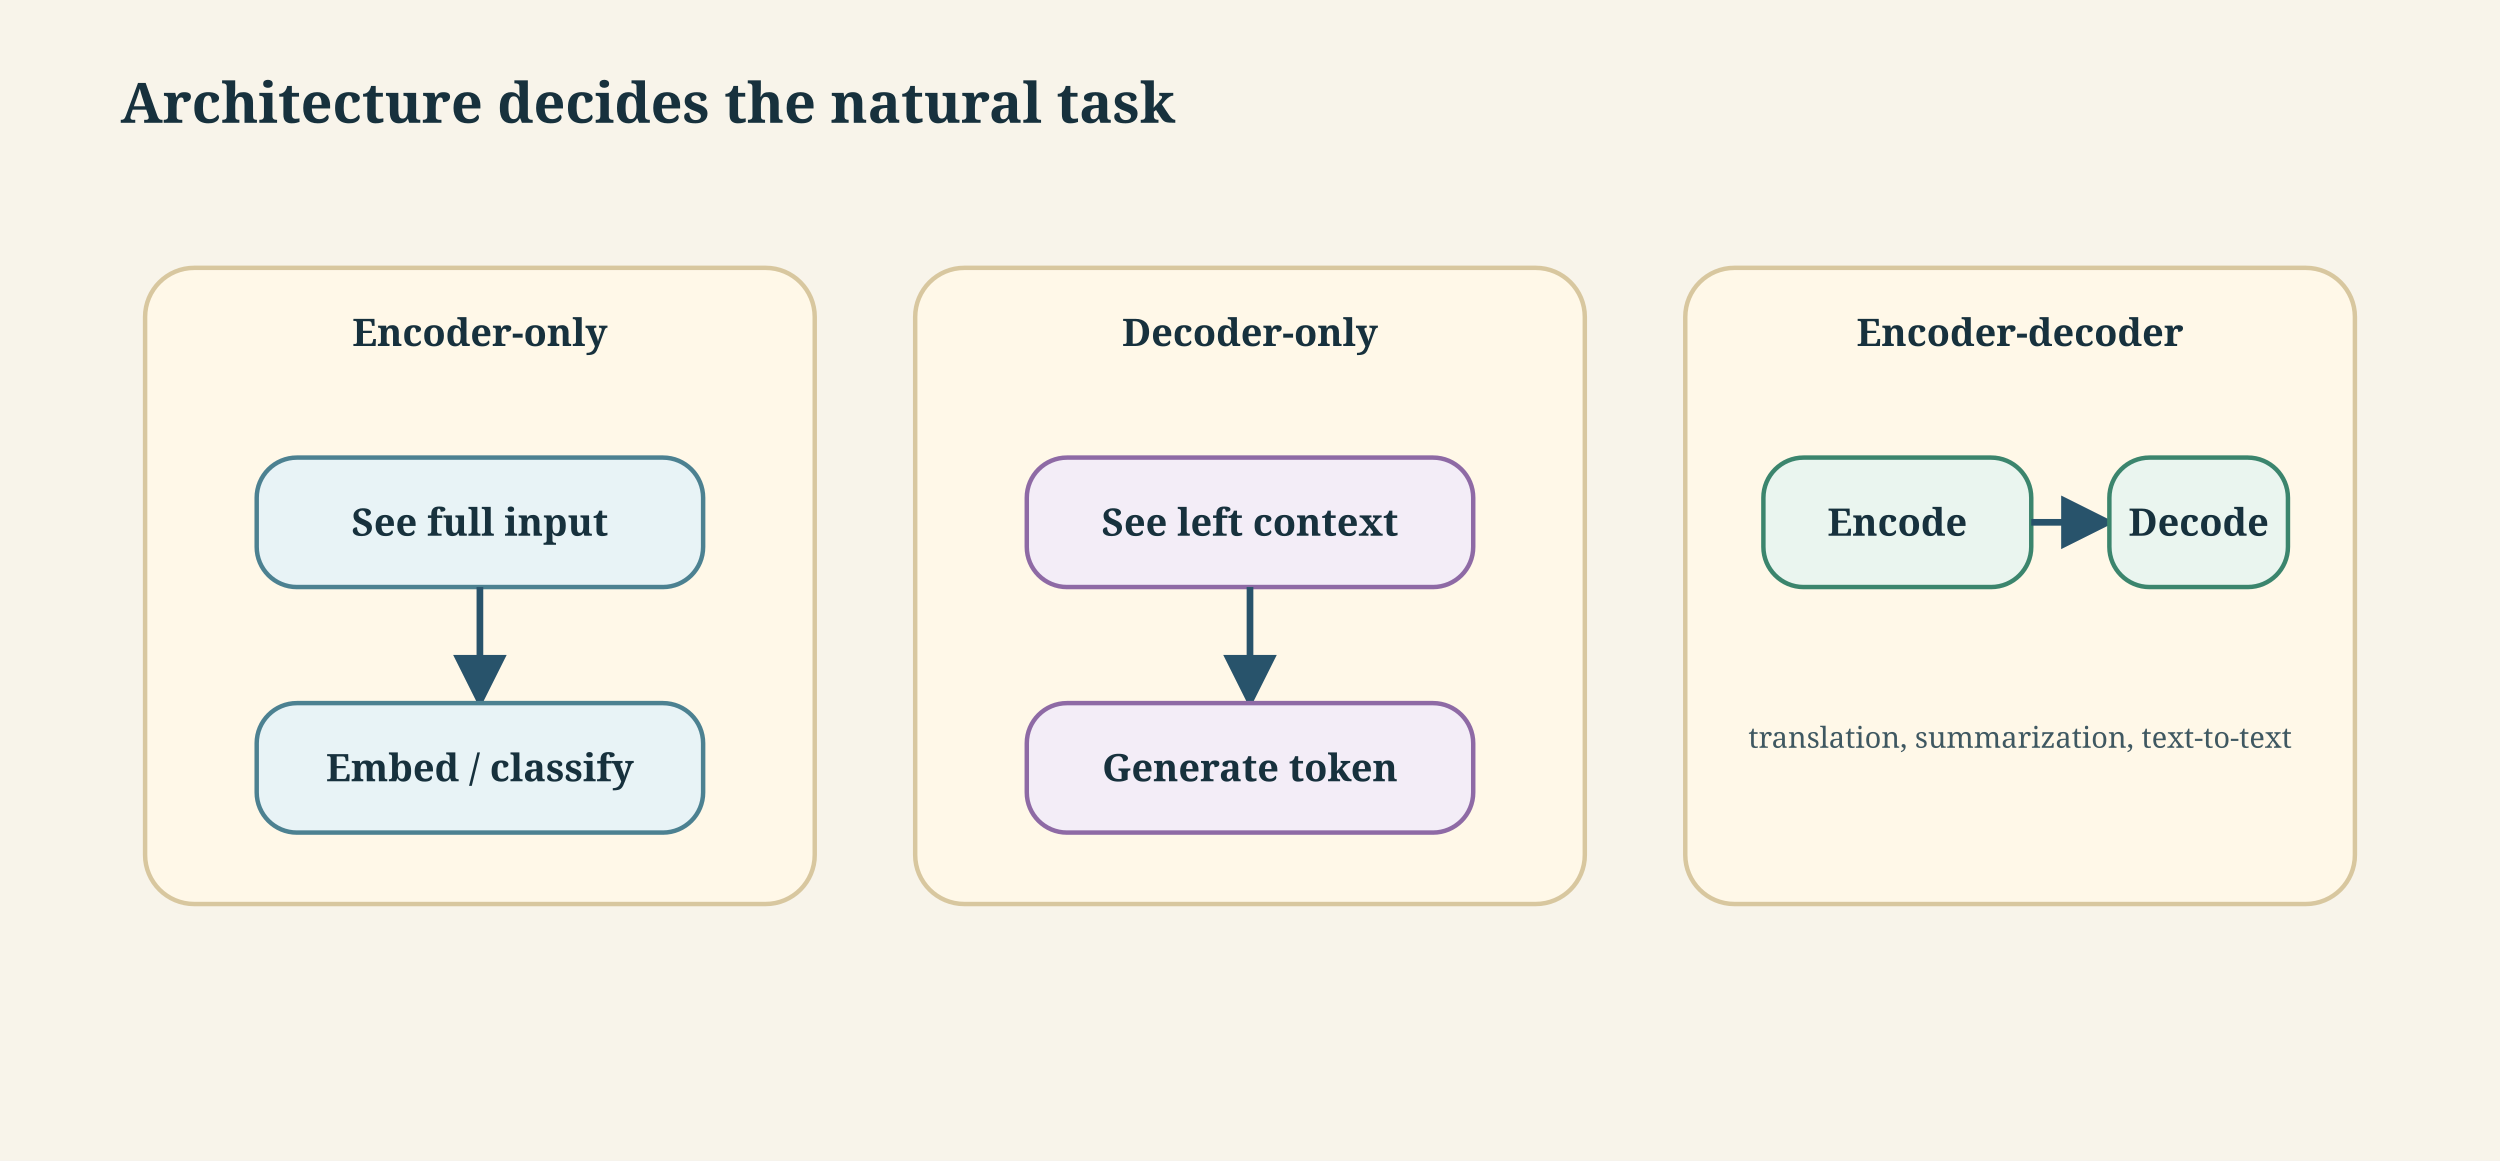
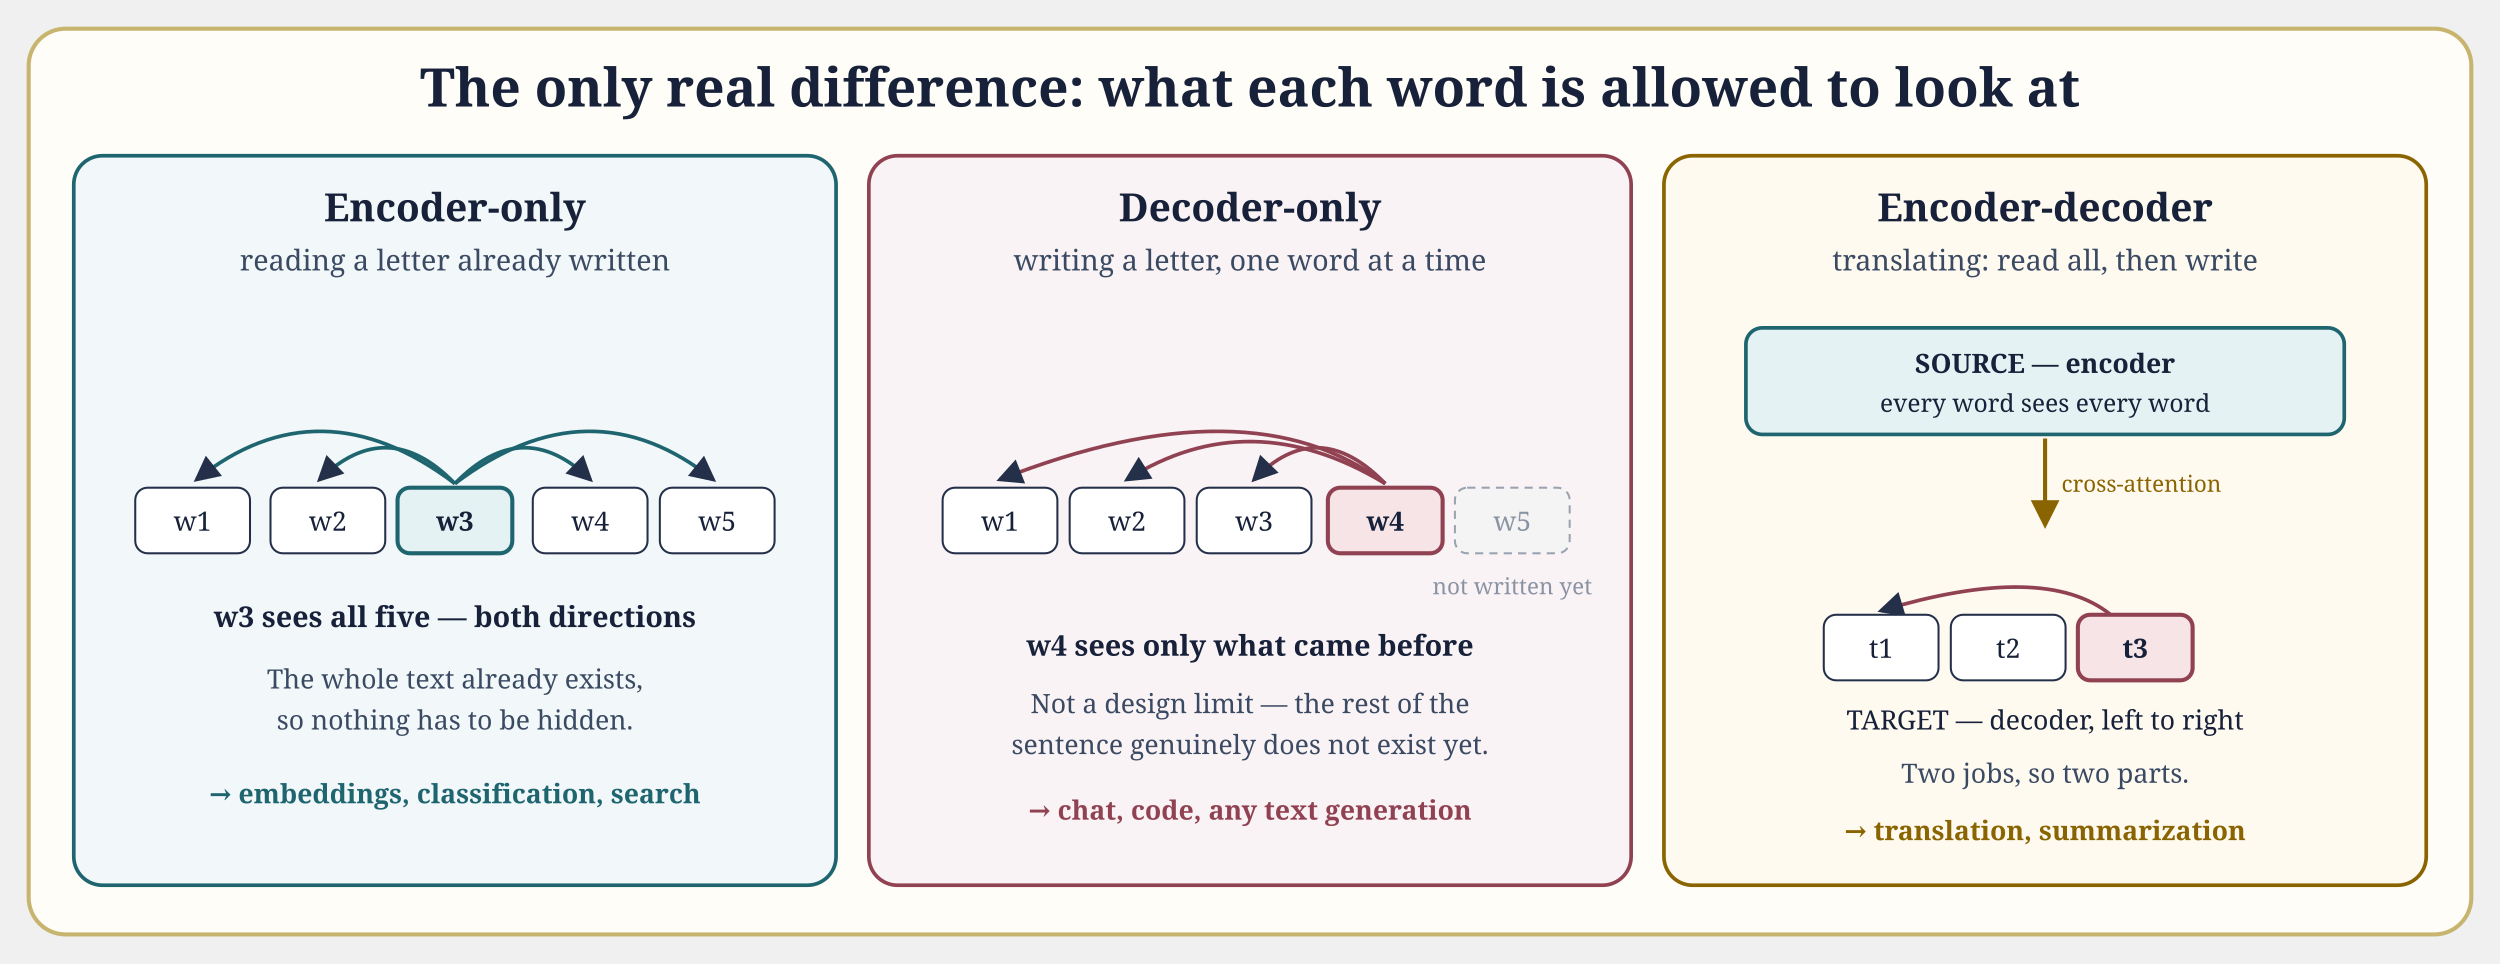
- <svg xmlns="http://www.w3.org/2000/svg" width="1120" height="520" viewBox="0 0 1120 520" role="img" aria-labelledby="title desc">
+ <svg xmlns="http://www.w3.org/2000/svg" viewBox="0 0 1220 470" role="img" aria-labelledby="title desc">
  <defs>
-     <marker id="a" viewBox="0 0 10 10" refX="9" refY="5" markerWidth="8" markerHeight="8" orient="auto">
-       <path d="M0 0 10 5 0 10z" fill="#28536b" />
+     <marker id="archchoice_a" viewBox="0 0 10 10" refX="8.5" refY="5" markerWidth="7" markerHeight="7" orient="auto">
+       <path d="M0 0L10 5L0 10z" fill="#24304a" />
    </marker>
-     <style>.bg{fill:#f8f4ea}.panel{fill:#fff8e8;stroke:#d8c79f;stroke-width:2;rx:22}.enc{fill:#e8f3f6;stroke:#4c8191;stroke-width:2;rx:18}.dec{fill:#f3edf7;stroke:#8e6aa5;stroke-width:2;rx:18}.both{fill:#eaf5ef;stroke:#3b856d;stroke-width:2;rx:18}.t{font:700 25px Georgia,serif;fill:#17313d}.l{font:700 17px Georgia,serif;fill:#17313d}.s{font:500 13px Georgia,serif;fill:#3f5861}.arr{stroke:#28536b;stroke-width:3;fill:none;marker-end:url(#a)}</style>
+     <marker id="archchoice_x" viewBox="0 0 10 10" refX="8.5" refY="5" markerWidth="7" markerHeight="7" orient="auto">
+       <path d="M0 0L10 5L0 10z" fill="#8a6400" />
+     </marker>
  </defs>
-   <rect class="bg" width="1120" height="520" />
-   <text class="t" x="54" y="55">Architecture decides the natural task</text>
-   <rect class="panel" x="65" y="120" width="300" height="285" />
-   <text class="l" x="215" y="155" text-anchor="middle">Encoder-only</text>
-   <rect class="enc" x="115" y="205" width="200" height="58" />
-   <text class="l" x="215" y="240" text-anchor="middle">See full input</text>
-   <path class="arr" d="M215 263 L215 315" />
-   <rect class="enc" x="115" y="315" width="200" height="58" />
-   <text class="l" x="215" y="350" text-anchor="middle">Embed / classify</text>
-   <rect class="panel" x="410" y="120" width="300" height="285" />
-   <text class="l" x="560" y="155" text-anchor="middle">Decoder-only</text>
-   <rect class="dec" x="460" y="205" width="200" height="58" />
-   <text class="l" x="560" y="240" text-anchor="middle">See left context</text>
-   <path class="arr" d="M560 263 L560 315" />
-   <rect class="dec" x="460" y="315" width="200" height="58" />
-   <text class="l" x="560" y="350" text-anchor="middle">Generate token</text>
-   <rect class="panel" x="755" y="120" width="300" height="285" />
-   <text class="l" x="905" y="155" text-anchor="middle">Encoder-decoder</text>
-   <rect class="both" x="790" y="205" width="120" height="58" />
-   <text class="l" x="850" y="240" text-anchor="middle">Encode</text>
-   <path class="arr" d="M910 234 L945 234" />
-   <rect class="both" x="945" y="205" width="80" height="58" />
-   <text class="l" x="985" y="240" text-anchor="middle">Decode</text>
-   <text class="s" x="905" y="335" text-anchor="middle">translation, summarization, text-to-text</text>
+   <rect x="14" y="14" width="1192" height="442" rx="18" fill="#fffdf7" stroke="#c7b56f" stroke-width="2" />
+   <text x="610" y="52" text-anchor="middle" font-family="Georgia,serif" font-size="26" font-weight="700" fill="#17213a">The only real difference: what each word is allowed to look at</text>
+   <g font-family="Georgia,serif" fill="#17213a">
+     <rect x="36" y="76" width="372" height="356" rx="14" fill="#f2f8f9" stroke="#1f6570" stroke-width="1.8" />
+     <text x="222" y="108" text-anchor="middle" font-size="19" font-weight="700">Encoder-only</text>
+     <text x="222" y="132" text-anchor="middle" font-size="14" fill="#3b4a63">reading a letter already written</text>
+     <g stroke="#1f6570" stroke-width="1.8" fill="none" marker-end="url(#archchoice_a)">
+       <path d="M222 236 Q156 186 96 234" />
+       <path d="M222 236 Q189 202 156 234" />
+       <path d="M222 236 Q255 202 288 234" />
+       <path d="M222 236 Q288 186 348 234" />
+     </g>
+     <g>
+       <rect x="66" y="238" width="56" height="32" rx="6" fill="#fff" stroke="#24304a" />
+       <text x="94" y="259" text-anchor="middle" font-size="13">w1</text>
+       <rect x="132" y="238" width="56" height="32" rx="6" fill="#fff" stroke="#24304a" />
+       <text x="160" y="259" text-anchor="middle" font-size="13">w2</text>
+       <rect x="194" y="238" width="56" height="32" rx="6" fill="#e4f2f4" stroke="#1f6570" stroke-width="2" />
+       <text x="222" y="259" text-anchor="middle" font-size="13" font-weight="700">w3</text>
+       <rect x="260" y="238" width="56" height="32" rx="6" fill="#fff" stroke="#24304a" />
+       <text x="288" y="259" text-anchor="middle" font-size="13">w4</text>
+       <rect x="322" y="238" width="56" height="32" rx="6" fill="#fff" stroke="#24304a" />
+       <text x="350" y="259" text-anchor="middle" font-size="13">w5</text>
+     </g>
+     <text x="222" y="306" text-anchor="middle" font-size="14" font-weight="700">w3 sees all five — both directions</text>
+     <text x="222" y="336" text-anchor="middle" font-size="13" fill="#3b4a63">The whole text already exists,</text>
+     <text x="222" y="356" text-anchor="middle" font-size="13" fill="#3b4a63">so nothing has to be hidden.</text>
+     <text x="222" y="392" text-anchor="middle" font-size="13" font-weight="700" fill="#1f6570">→ embeddings, classification, search</text>
+   </g>
+   <g font-family="Georgia,serif" fill="#17213a">
+     <rect x="424" y="76" width="372" height="356" rx="14" fill="#faf3f5" stroke="#914252" stroke-width="1.8" />
+     <text x="610" y="108" text-anchor="middle" font-size="19" font-weight="700">Decoder-only</text>
+     <text x="610" y="132" text-anchor="middle" font-size="14" fill="#3b4a63">writing a letter, one word at a time</text>
+     <g stroke="#914252" stroke-width="1.8" fill="none" marker-end="url(#archchoice_a)">
+       <path d="M676 236 Q610 186 488 234" />
+       <path d="M676 236 Q610 196 550 234" />
+       <path d="M676 236 Q643 202 612 234" />
+     </g>
+     <g>
+       <rect x="460" y="238" width="56" height="32" rx="6" fill="#fff" stroke="#24304a" />
+       <text x="488" y="259" text-anchor="middle" font-size="13">w1</text>
+       <rect x="522" y="238" width="56" height="32" rx="6" fill="#fff" stroke="#24304a" />
+       <text x="550" y="259" text-anchor="middle" font-size="13">w2</text>
+       <rect x="584" y="238" width="56" height="32" rx="6" fill="#fff" stroke="#24304a" />
+       <text x="612" y="259" text-anchor="middle" font-size="13">w3</text>
+       <rect x="648" y="238" width="56" height="32" rx="6" fill="#f7e4e7" stroke="#914252" stroke-width="2" />
+       <text x="676" y="259" text-anchor="middle" font-size="13" font-weight="700">w4</text>
+       <rect x="710" y="238" width="56" height="32" rx="6" fill="#f4f4f4" stroke="#9aa3b0" stroke-dasharray="4 3" />
+       <text x="738" y="259" text-anchor="middle" font-size="13" fill="#8a93a3">w5</text>
+     </g>
+     <text x="738" y="290" text-anchor="middle" font-size="11" fill="#8a93a3">not written yet</text>
+     <text x="610" y="320" text-anchor="middle" font-size="14" font-weight="700">w4 sees only what came before</text>
+     <text x="610" y="348" text-anchor="middle" font-size="13" fill="#3b4a63">Not a design limit — the rest of the</text>
+     <text x="610" y="368" text-anchor="middle" font-size="13" fill="#3b4a63">sentence genuinely does not exist yet.</text>
+     <text x="610" y="400" text-anchor="middle" font-size="13" font-weight="700" fill="#914252">→ chat, code, any text generation</text>
+   </g>
+   <g font-family="Georgia,serif" fill="#17213a">
+     <rect x="812" y="76" width="372" height="356" rx="14" fill="#fffaf0" stroke="#8a6400" stroke-width="1.8" />
+     <text x="998" y="108" text-anchor="middle" font-size="19" font-weight="700">Encoder-decoder</text>
+     <text x="998" y="132" text-anchor="middle" font-size="14" fill="#3b4a63">translating: read all, then write</text>
+     <rect x="852" y="160" width="292" height="52" rx="8" fill="#e4f2f4" stroke="#1f6570" stroke-width="1.8" />
+     <text x="998" y="182" text-anchor="middle" font-size="13" font-weight="700">SOURCE — encoder</text>
+     <text x="998" y="201" text-anchor="middle" font-size="12">every word sees every word</text>
+     <line x1="998" y1="214" x2="998" y2="256" stroke="#8a6400" stroke-width="2" marker-end="url(#archchoice_x)" />
+     <text x="1006" y="240" font-size="11" fill="#8a6400">cross-attention</text>
+     <g stroke="#914252" stroke-width="1.8" fill="none" marker-end="url(#archchoice_a)">
+       <path d="M1030 300 Q998 274 918 298" />
+     </g>
+     <g>
+       <rect x="890" y="300" width="56" height="32" rx="6" fill="#fff" stroke="#24304a" />
+       <text x="918" y="321" text-anchor="middle" font-size="13">t1</text>
+       <rect x="952" y="300" width="56" height="32" rx="6" fill="#fff" stroke="#24304a" />
+       <text x="980" y="321" text-anchor="middle" font-size="13">t2</text>
+       <rect x="1014" y="300" width="56" height="32" rx="6" fill="#f7e4e7" stroke="#914252" stroke-width="2" />
+       <text x="1042" y="321" text-anchor="middle" font-size="13" font-weight="700">t3</text>
+     </g>
+     <text x="998" y="356" text-anchor="middle" font-size="13">TARGET — decoder, left to right</text>
+     <text x="998" y="382" text-anchor="middle" font-size="13" fill="#3b4a63">Two jobs, so two parts.</text>
+     <text x="998" y="410" text-anchor="middle" font-size="13" font-weight="700" fill="#8a6400">→ translation, summarization</text>
+   </g>
</svg>
